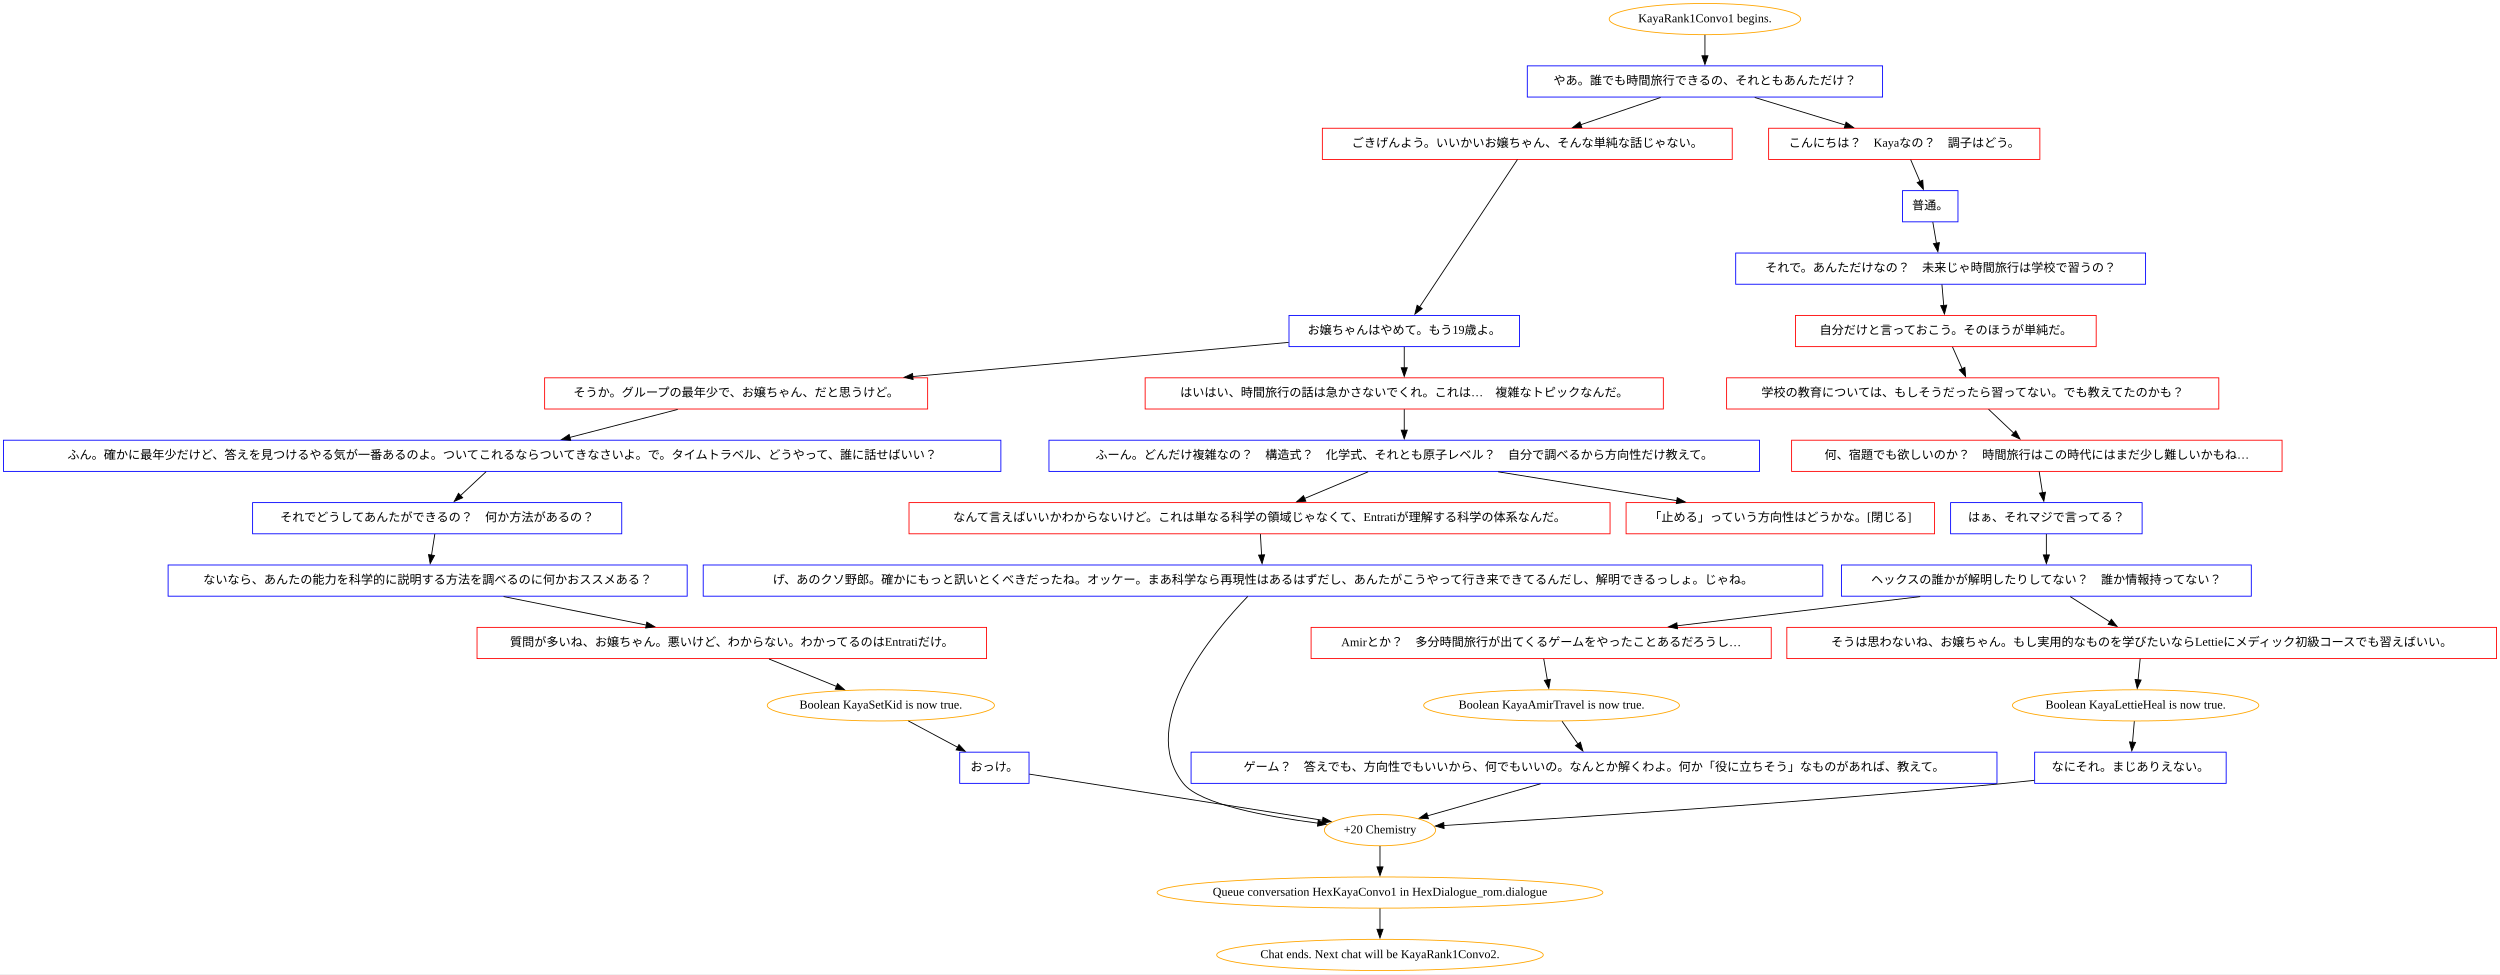
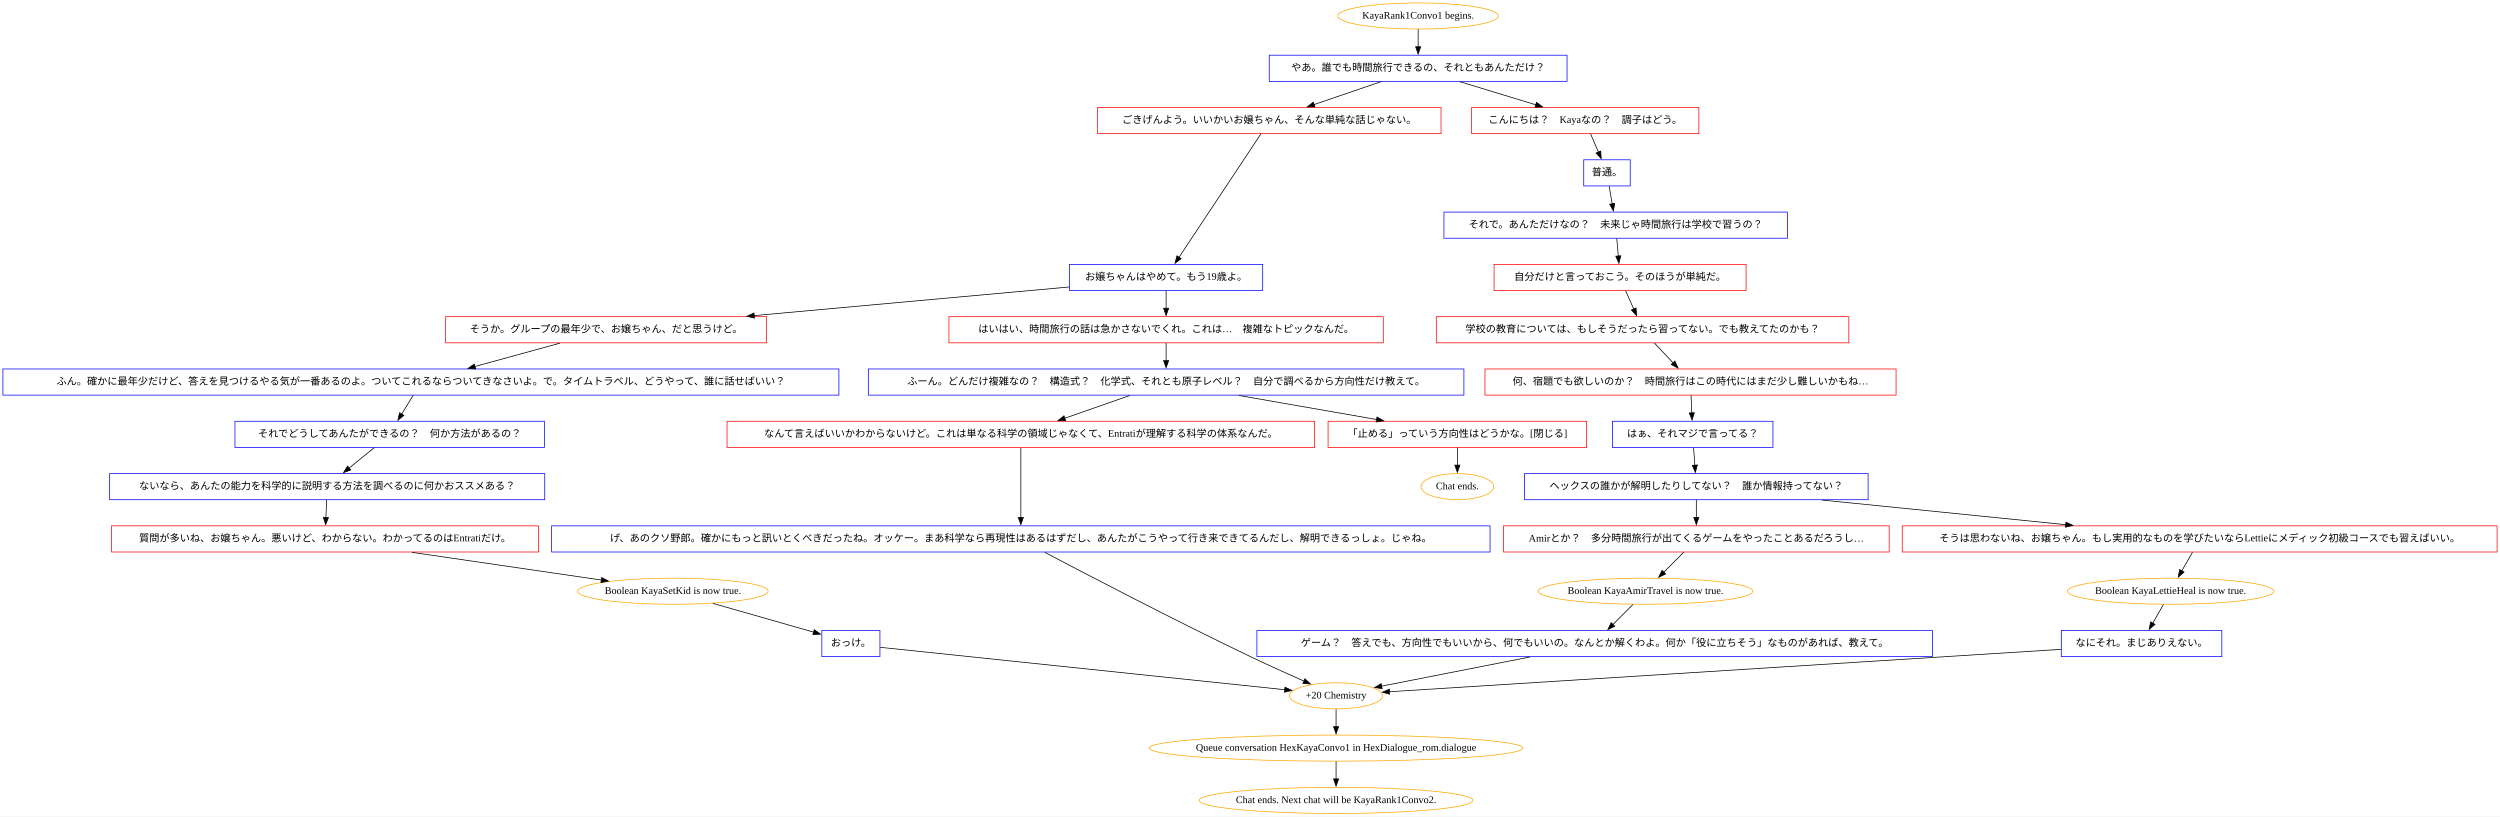
- <svg xmlns="http://www.w3.org/2000/svg" width="2885pt" height="1124pt" viewBox="0.00 0.00 2885.00 1124.00">
+ <svg xmlns="http://www.w3.org/2000/svg" width="3442pt" height="1124pt" viewBox="0.00 0.00 3442.00 1124.00">
  <g id="graph0" class="graph" transform="scale(1 1) rotate(0) translate(4 1120)">
-     <polygon fill="white" stroke="none" points="-4,4 -4,-1120 2881,-1120 2881,4 -4,4" />
+     <polygon fill="white" stroke="none" points="-4,4 -4,-1120 3438,-1120 3438,4 -4,4" />
    <g id="node1" class="node">
-       <ellipse fill="none" stroke="orange" cx="1963.5" cy="-1098" rx="110.48" ry="18" />
-       <text text-anchor="middle" x="1963.5" y="-1094.3" font-family="Times New Roman,serif" font-size="14.00">KayaRank1Convo1 begins.</text>
+       <ellipse fill="none" stroke="orange" cx="1948.5" cy="-1098" rx="110.48" ry="18" />
+       <text text-anchor="middle" x="1948.5" y="-1094.3" font-family="Times New Roman,serif" font-size="14.00">KayaRank1Convo1 begins.</text>
    </g>
    <g id="node2" class="node">
-       <polygon fill="none" stroke="blue" points="2168.5,-1044 1758.5,-1044 1758.5,-1008 2168.5,-1008 2168.5,-1044" />
-       <text text-anchor="middle" x="1963.5" y="-1022.3" font-family="Times New Roman,serif" font-size="14.00">やあ。誰でも時間旅行できるの、それともあんただけ？</text>
+       <polygon fill="none" stroke="blue" points="2153.5,-1044 1743.5,-1044 1743.5,-1008 2153.5,-1008 2153.5,-1044" />
+       <text text-anchor="middle" x="1948.5" y="-1022.3" font-family="Times New Roman,serif" font-size="14.00">やあ。誰でも時間旅行できるの、それともあんただけ？</text>
    </g>
    <g id="edge1" class="edge">
-       <path fill="none" stroke="black" d="M1963.5,-1079.7C1963.5,-1072.41 1963.5,-1063.73 1963.5,-1055.54" />
-       <polygon fill="black" stroke="black" points="1967,-1055.62 1963.5,-1045.62 1960,-1055.62 1967,-1055.62" />
+       <path fill="none" stroke="black" d="M1948.5,-1079.7C1948.5,-1072.41 1948.5,-1063.73 1948.5,-1055.54" />
+       <polygon fill="black" stroke="black" points="1952,-1055.62 1948.5,-1045.62 1945,-1055.62 1952,-1055.62" />
    </g>
    <g id="node3" class="node">
-       <polygon fill="none" stroke="red" points="1995,-972 1522,-972 1522,-936 1995,-936 1995,-972" />
-       <text text-anchor="middle" x="1758.5" y="-950.3" font-family="Times New Roman,serif" font-size="14.00">ごきげんよう。いいかいお嬢ちゃん、そんな単純な話じゃない。</text>
+       <polygon fill="none" stroke="red" points="1980,-972 1507,-972 1507,-936 1980,-936 1980,-972" />
+       <text text-anchor="middle" x="1743.5" y="-950.3" font-family="Times New Roman,serif" font-size="14.00">ごきげんよう。いいかいお嬢ちゃん、そんな単純な話じゃない。</text>
    </g>
    <g id="edge2" class="edge">
-       <path fill="none" stroke="black" d="M1912.3,-1007.52C1884.31,-997.96 1849.44,-986.05 1819.99,-976" />
-       <polygon fill="black" stroke="black" points="1821.43,-972.79 1810.84,-972.87 1819.17,-979.41 1821.43,-972.79" />
+       <path fill="none" stroke="black" d="M1897.3,-1007.52C1869.31,-997.96 1834.44,-986.05 1804.99,-976" />
+       <polygon fill="black" stroke="black" points="1806.43,-972.79 1795.84,-972.87 1804.17,-979.41 1806.43,-972.79" />
    </g>
    <g id="node4" class="node">
-       <polygon fill="none" stroke="red" points="2350,-972 2037,-972 2037,-936 2350,-936 2350,-972" />
-       <text text-anchor="middle" x="2193.5" y="-950.3" font-family="Times New Roman,serif" font-size="14.00">こんにちは？　Kayaなの？　調子はどう。</text>
+       <polygon fill="none" stroke="red" points="2335,-972 2022,-972 2022,-936 2335,-936 2335,-972" />
+       <text text-anchor="middle" x="2178.5" y="-950.3" font-family="Times New Roman,serif" font-size="14.00">こんにちは？　Kayaなの？　調子はどう。</text>
    </g>
    <g id="edge3" class="edge">
-       <path fill="none" stroke="black" d="M2020.95,-1007.52C2052.62,-997.88 2092.15,-985.84 2125.38,-975.73" />
-       <polygon fill="black" stroke="black" points="2126.39,-979.08 2134.94,-972.82 2124.35,-972.39 2126.39,-979.08" />
+       <path fill="none" stroke="black" d="M2005.95,-1007.52C2037.62,-997.88 2077.15,-985.84 2110.38,-975.73" />
+       <polygon fill="black" stroke="black" points="2111.39,-979.08 2119.94,-972.82 2109.35,-972.39 2111.39,-979.08" />
    </g>
    <g id="node5" class="node">
-       <polygon fill="none" stroke="blue" points="1749.5,-756 1483.5,-756 1483.5,-720 1749.5,-720 1749.5,-756" />
-       <text text-anchor="middle" x="1616.5" y="-734.3" font-family="Times New Roman,serif" font-size="14.00">お嬢ちゃんはやめて。もう19歳よ。</text>
+       <polygon fill="none" stroke="blue" points="1734.5,-756 1468.5,-756 1468.5,-720 1734.5,-720 1734.5,-756" />
+       <text text-anchor="middle" x="1601.5" y="-734.3" font-family="Times New Roman,serif" font-size="14.00">お嬢ちゃんはやめて。もう19歳よ。</text>
    </g>
    <g id="edge4" class="edge">
-       <path fill="none" stroke="black" d="M1747.12,-935.85C1722.45,-898.68 1663.9,-810.44 1634.3,-765.82" />
-       <polygon fill="black" stroke="black" points="1637.22,-763.89 1628.77,-757.49 1631.38,-767.76 1637.22,-763.89" />
+       <path fill="none" stroke="black" d="M1732.12,-935.85C1707.45,-898.68 1648.9,-810.44 1619.3,-765.82" />
+       <polygon fill="black" stroke="black" points="1622.22,-763.89 1613.77,-757.49 1616.38,-767.76 1622.22,-763.89" />
    </g>
    <g id="node6" class="node">
-       <polygon fill="none" stroke="blue" points="2255.5,-900 2191.5,-900 2191.5,-864 2255.5,-864 2255.5,-900" />
-       <text text-anchor="middle" x="2223.5" y="-878.3" font-family="Times New Roman,serif" font-size="14.00">普通。</text>
+       <polygon fill="none" stroke="blue" points="2240.5,-900 2176.5,-900 2176.5,-864 2240.5,-864 2240.5,-900" />
+       <text text-anchor="middle" x="2208.5" y="-878.3" font-family="Times New Roman,serif" font-size="14.00">普通。</text>
    </g>
    <g id="edge5" class="edge">
-       <path fill="none" stroke="black" d="M2200.92,-935.7C2204.15,-928.15 2208.02,-919.12 2211.64,-910.68" />
-       <polygon fill="black" stroke="black" points="2214.85,-912.07 2215.57,-901.5 2208.42,-909.31 2214.85,-912.07" />
+       <path fill="none" stroke="black" d="M2185.92,-935.7C2189.15,-928.15 2193.02,-919.12 2196.64,-910.68" />
+       <polygon fill="black" stroke="black" points="2199.85,-912.07 2200.57,-901.5 2193.42,-909.31 2199.85,-912.07" />
    </g>
    <g id="node7" class="node">
-       <polygon fill="none" stroke="red" points="1066.5,-684 624.5,-684 624.5,-648 1066.5,-648 1066.5,-684" />
-       <text text-anchor="middle" x="845.5" y="-662.3" font-family="Times New Roman,serif" font-size="14.00">そうか。グループの最年少で、お嬢ちゃん、だと思うけど。</text>
+       <polygon fill="none" stroke="red" points="1051.5,-684 609.5,-684 609.5,-648 1051.5,-648 1051.5,-684" />
+       <text text-anchor="middle" x="830.5" y="-662.3" font-family="Times New Roman,serif" font-size="14.00">そうか。グループの最年少で、お嬢ちゃん、だと思うけど。</text>
    </g>
    <g id="edge6" class="edge">
-       <path fill="none" stroke="black" d="M1483.08,-724.89C1363.49,-714.03 1186.25,-697.94 1048.98,-685.47" />
-       <polygon fill="black" stroke="black" points="1049.7,-682.03 1039.43,-684.61 1049.07,-689 1049.7,-682.03" />
+       <path fill="none" stroke="black" d="M1468.08,-724.89C1348.49,-714.03 1171.25,-697.94 1033.98,-685.47" />
+       <polygon fill="black" stroke="black" points="1034.7,-682.03 1024.43,-684.61 1034.07,-689 1034.7,-682.03" />
    </g>
    <g id="node8" class="node">
-       <polygon fill="none" stroke="red" points="1915.5,-684 1317.5,-684 1317.5,-648 1915.5,-648 1915.5,-684" />
-       <text text-anchor="middle" x="1616.5" y="-662.3" font-family="Times New Roman,serif" font-size="14.00">はいはい、時間旅行の話は急かさないでくれ。これは…　複雑なトピックなんだ。</text>
+       <polygon fill="none" stroke="red" points="1900.5,-684 1302.5,-684 1302.5,-648 1900.5,-648 1900.5,-684" />
+       <text text-anchor="middle" x="1601.5" y="-662.3" font-family="Times New Roman,serif" font-size="14.00">はいはい、時間旅行の話は急かさないでくれ。これは…　複雑なトピックなんだ。</text>
    </g>
    <g id="edge7" class="edge">
-       <path fill="none" stroke="black" d="M1616.5,-719.7C1616.5,-712.41 1616.5,-703.73 1616.5,-695.54" />
-       <polygon fill="black" stroke="black" points="1620,-695.62 1616.5,-685.62 1613,-695.62 1620,-695.62" />
+       <path fill="none" stroke="black" d="M1601.5,-719.7C1601.5,-712.41 1601.5,-703.73 1601.5,-695.54" />
+       <polygon fill="black" stroke="black" points="1605,-695.62 1601.5,-685.62 1598,-695.62 1605,-695.62" />
    </g>
    <g id="node9" class="node">
-       <polygon fill="none" stroke="blue" points="2472,-828 1999,-828 1999,-792 2472,-792 2472,-828" />
-       <text text-anchor="middle" x="2235.5" y="-806.3" font-family="Times New Roman,serif" font-size="14.00">それで。あんただけなの？　未来じゃ時間旅行は学校で習うの？</text>
+       <polygon fill="none" stroke="blue" points="2457,-828 1984,-828 1984,-792 2457,-792 2457,-828" />
+       <text text-anchor="middle" x="2220.5" y="-806.3" font-family="Times New Roman,serif" font-size="14.00">それで。あんただけなの？　未来じゃ時間旅行は学校で習うの？</text>
    </g>
    <g id="edge8" class="edge">
-       <path fill="none" stroke="black" d="M2226.47,-863.7C2227.73,-856.32 2229.24,-847.52 2230.66,-839.25" />
-       <polygon fill="black" stroke="black" points="2234.07,-840.04 2232.31,-829.6 2227.17,-838.86 2234.07,-840.04" />
+       <path fill="none" stroke="black" d="M2211.47,-863.7C2212.73,-856.32 2214.24,-847.52 2215.66,-839.25" />
+       <polygon fill="black" stroke="black" points="2219.07,-840.04 2217.31,-829.6 2212.17,-838.86 2219.07,-840.04" />
    </g>
    <g id="node10" class="node">
      <polygon fill="none" stroke="blue" points="1151,-612 0,-612 0,-576 1151,-576 1151,-612" />
      <text text-anchor="middle" x="575.5" y="-590.3" font-family="Times New Roman,serif" font-size="14.00">ふん。確かに最年少だけど、答えを見つけるやる気が一番あるのよ。ついてこれるならついてきなさいよ。で。タイムトラベル、どうやって、誰に話せばいい？</text>
    </g>
    <g id="edge9" class="edge">
-       <path fill="none" stroke="black" d="M778.06,-647.52C740.23,-637.71 692.86,-625.43 653.44,-615.21" />
-       <polygon fill="black" stroke="black" points="654.57,-611.88 644.01,-612.76 652.81,-618.66 654.57,-611.88" />
+       <path fill="none" stroke="black" d="M766.81,-647.52C731.23,-637.75 686.72,-625.53 649.58,-615.34" />
+       <polygon fill="black" stroke="black" points="650.85,-612.05 640.28,-612.78 649,-618.8 650.85,-612.05" />
    </g>
    <g id="node11" class="node">
-       <polygon fill="none" stroke="blue" points="2026.5,-612 1206.5,-612 1206.5,-576 2026.5,-576 2026.5,-612" />
-       <text text-anchor="middle" x="1616.5" y="-590.3" font-family="Times New Roman,serif" font-size="14.00">ふーん。どんだけ複雑なの？　構造式？　化学式、それとも原子レベル？　自分で調べるから方向性だけ教えて。</text>
+       <polygon fill="none" stroke="blue" points="2011.5,-612 1191.5,-612 1191.5,-576 2011.5,-576 2011.5,-612" />
+       <text text-anchor="middle" x="1601.5" y="-590.3" font-family="Times New Roman,serif" font-size="14.00">ふーん。どんだけ複雑なの？　構造式？　化学式、それとも原子レベル？　自分で調べるから方向性だけ教えて。</text>
    </g>
    <g id="edge10" class="edge">
-       <path fill="none" stroke="black" d="M1616.5,-647.7C1616.5,-640.41 1616.5,-631.73 1616.5,-623.54" />
-       <polygon fill="black" stroke="black" points="1620,-623.62 1616.5,-613.62 1613,-623.62 1620,-623.62" />
+       <path fill="none" stroke="black" d="M1601.5,-647.7C1601.5,-640.41 1601.5,-631.73 1601.5,-623.54" />
+       <polygon fill="black" stroke="black" points="1605,-623.62 1601.5,-613.62 1598,-623.62 1605,-623.62" />
    </g>
    <g id="node12" class="node">
-       <polygon fill="none" stroke="red" points="2415,-756 2068,-756 2068,-720 2415,-720 2415,-756" />
-       <text text-anchor="middle" x="2241.5" y="-734.3" font-family="Times New Roman,serif" font-size="14.00">自分だけと言っておこう。そのほうが単純だ。</text>
+       <polygon fill="none" stroke="red" points="2400,-756 2053,-756 2053,-720 2400,-720 2400,-756" />
+       <text text-anchor="middle" x="2226.5" y="-734.3" font-family="Times New Roman,serif" font-size="14.00">自分だけと言っておこう。そのほうが単純だ。</text>
    </g>
    <g id="edge11" class="edge">
-       <path fill="none" stroke="black" d="M2236.98,-791.7C2237.61,-784.41 2238.35,-775.73 2239.05,-767.54" />
-       <polygon fill="black" stroke="black" points="2242.54,-767.87 2239.9,-757.61 2235.56,-767.28 2242.54,-767.87" />
+       <path fill="none" stroke="black" d="M2221.98,-791.7C2222.61,-784.41 2223.35,-775.73 2224.05,-767.54" />
+       <polygon fill="black" stroke="black" points="2227.54,-767.87 2224.9,-757.61 2220.56,-767.28 2227.54,-767.87" />
    </g>
    <g id="node13" class="node">
-       <polygon fill="none" stroke="blue" points="713.5,-540 287.5,-540 287.5,-504 713.5,-504 713.5,-540" />
-       <text text-anchor="middle" x="500.5" y="-518.3" font-family="Times New Roman,serif" font-size="14.00">それでどうしてあんたができるの？　何か方法があるの？</text>
+       <polygon fill="none" stroke="blue" points="745.5,-540 319.5,-540 319.5,-504 745.5,-504 745.5,-540" />
+       <text text-anchor="middle" x="532.5" y="-518.3" font-family="Times New Roman,serif" font-size="14.00">それでどうしてあんたができるの？　何か方法があるの？</text>
    </g>
    <g id="edge12" class="edge">
-       <path fill="none" stroke="black" d="M556.96,-575.7C548.04,-567.37 537.17,-557.22 527.36,-548.07" />
-       <polygon fill="black" stroke="black" points="529.89,-545.64 520.19,-541.38 525.11,-550.76 529.89,-545.64" />
+       <path fill="none" stroke="black" d="M564.87,-575.7C560.08,-567.9 554.31,-558.51 548.98,-549.83" />
+       <polygon fill="black" stroke="black" points="552.02,-548.08 543.8,-541.39 546.05,-551.75 552.02,-548.08" />
    </g>
    <g id="node14" class="node">
-       <polygon fill="none" stroke="red" points="1854,-540 1045,-540 1045,-504 1854,-504 1854,-540" />
-       <text text-anchor="middle" x="1449.5" y="-518.3" font-family="Times New Roman,serif" font-size="14.00">なんて言えばいいかわからないけど。これは単なる科学の領域じゃなくて、Entratiが理解する科学の体系なんだ。</text>
+       <polygon fill="none" stroke="red" points="1806,-540 997,-540 997,-504 1806,-504 1806,-540" />
+       <text text-anchor="middle" x="1401.5" y="-518.3" font-family="Times New Roman,serif" font-size="14.00">なんて言えばいいかわからないけど。これは単なる科学の領域じゃなくて、Entratiが理解する科学の体系なんだ。</text>
    </g>
    <g id="edge13" class="edge">
-       <path fill="none" stroke="black" d="M1574.79,-575.52C1552.59,-566.21 1525.08,-554.68 1501.49,-544.79" />
-       <polygon fill="black" stroke="black" points="1502.94,-541.6 1492.36,-540.97 1500.23,-548.06 1502.94,-541.6" />
+       <path fill="none" stroke="black" d="M1551.55,-575.52C1524.36,-566 1490.52,-554.16 1461.87,-544.13" />
+       <polygon fill="black" stroke="black" points="1463.19,-540.88 1452.59,-540.88 1460.87,-547.49 1463.19,-540.88" />
    </g>
    <g id="node15" class="node">
-       <polygon fill="none" stroke="red" points="2228.5,-540 1872.5,-540 1872.5,-504 2228.5,-504 2228.5,-540" />
-       <text text-anchor="middle" x="2050.5" y="-518.3" font-family="Times New Roman,serif" font-size="14.00">「止める」っていう方向性はどうかな。[閉じる]</text>
+       <polygon fill="none" stroke="red" points="2180.5,-540 1824.5,-540 1824.5,-504 2180.5,-504 2180.5,-540" />
+       <text text-anchor="middle" x="2002.5" y="-518.3" font-family="Times New Roman,serif" font-size="14.00">「止める」っていう方向性はどうかな。[閉じる]</text>
    </g>
    <g id="edge14" class="edge">
-       <path fill="none" stroke="black" d="M1724.9,-575.52C1787.67,-565.39 1866.79,-552.63 1931.31,-542.22" />
-       <polygon fill="black" stroke="black" points="1931.55,-545.73 1940.86,-540.68 1930.43,-538.82 1931.55,-545.73" />
+       <path fill="none" stroke="black" d="M1701.65,-575.52C1759.3,-565.45 1831.85,-552.79 1891.26,-542.42" />
+       <polygon fill="black" stroke="black" points="1891.84,-545.87 1901.09,-540.7 1890.64,-538.97 1891.84,-545.87" />
    </g>
    <g id="node16" class="node">
-       <polygon fill="none" stroke="red" points="2556.5,-684 1988.5,-684 1988.5,-648 2556.5,-648 2556.5,-684" />
-       <text text-anchor="middle" x="2272.5" y="-662.3" font-family="Times New Roman,serif" font-size="14.00">学校の教育については、もしそうだったら習ってない。でも教えてたのかも？</text>
+       <polygon fill="none" stroke="red" points="2541.5,-684 1973.5,-684 1973.5,-648 2541.5,-648 2541.5,-684" />
+       <text text-anchor="middle" x="2257.5" y="-662.3" font-family="Times New Roman,serif" font-size="14.00">学校の教育については、もしそうだったら習ってない。でも教えてたのかも？</text>
    </g>
    <g id="edge15" class="edge">
-       <path fill="none" stroke="black" d="M2249.16,-719.7C2252.54,-712.07 2256.59,-702.92 2260.37,-694.4" />
-       <polygon fill="black" stroke="black" points="2263.46,-696.05 2264.31,-685.49 2257.06,-693.21 2263.46,-696.05" />
+       <path fill="none" stroke="black" d="M2234.16,-719.7C2237.54,-712.07 2241.59,-702.92 2245.37,-694.4" />
+       <polygon fill="black" stroke="black" points="2248.46,-696.05 2249.31,-685.49 2242.06,-693.21 2248.46,-696.05" />
    </g>
    <g id="node17" class="node">
-       <polygon fill="none" stroke="blue" points="789,-468 190,-468 190,-432 789,-432 789,-468" />
-       <text text-anchor="middle" x="489.5" y="-446.3" font-family="Times New Roman,serif" font-size="14.00">ないなら、あんたの能力を科学的に説明する方法を調べるのに何かおススメある？</text>
+       <polygon fill="none" stroke="blue" points="746,-468 147,-468 147,-432 746,-432 746,-468" />
+       <text text-anchor="middle" x="446.5" y="-446.3" font-family="Times New Roman,serif" font-size="14.00">ないなら、あんたの能力を科学的に説明する方法を調べるのに何かおススメある？</text>
    </g>
    <g id="edge16" class="edge">
-       <path fill="none" stroke="black" d="M497.78,-503.7C496.62,-496.32 495.24,-487.52 493.94,-479.25" />
-       <polygon fill="black" stroke="black" points="497.43,-478.93 492.42,-469.6 490.52,-480.02 497.43,-478.93" />
+       <path fill="none" stroke="black" d="M511.24,-503.7C500.8,-495.2 488.04,-484.81 476.62,-475.51" />
+       <polygon fill="black" stroke="black" points="478.95,-472.9 468.99,-469.3 474.53,-478.33 478.95,-472.9" />
    </g>
    <g id="node18" class="node">
-       <polygon fill="none" stroke="blue" points="2099.5,-468 807.5,-468 807.5,-432 2099.5,-432 2099.5,-468" />
-       <text text-anchor="middle" x="1453.5" y="-446.3" font-family="Times New Roman,serif" font-size="14.00">げ、あのクソ野郎。確かにもっと訊いとくべきだったね。オッケー。まあ科学なら再現性はあるはずだし、あんたがこうやって行き来できてるんだし、解明できるっしょ。じゃね。</text>
+       <polygon fill="none" stroke="blue" points="2047.5,-396 755.5,-396 755.5,-360 2047.5,-360 2047.5,-396" />
+       <text text-anchor="middle" x="1401.5" y="-374.3" font-family="Times New Roman,serif" font-size="14.00">げ、あのクソ野郎。確かにもっと訊いとくべきだったね。オッケー。まあ科学なら再現性はあるはずだし、あんたがこうやって行き来できてるんだし、解明できるっしょ。じゃね。</text>
    </g>
    <g id="edge17" class="edge">
-       <path fill="none" stroke="black" d="M1450.49,-503.7C1450.91,-496.41 1451.4,-487.73 1451.87,-479.54" />
-       <polygon fill="black" stroke="black" points="1455.36,-479.8 1452.44,-469.62 1448.37,-479.4 1455.36,-479.8" />
+       <path fill="none" stroke="black" d="M1401.5,-503.59C1401.5,-479.61 1401.5,-436.14 1401.5,-407.42" />
+       <polygon fill="black" stroke="black" points="1405,-407.62 1401.5,-397.62 1398,-407.62 1405,-407.62" />
    </g>
    <g id="node19" class="node">
-       <polygon fill="none" stroke="red" points="2629.5,-612 2063.5,-612 2063.5,-576 2629.5,-576 2629.5,-612" />
-       <text text-anchor="middle" x="2346.5" y="-590.3" font-family="Times New Roman,serif" font-size="14.00">何、宿題でも欲しいのか？　時間旅行はこの時代にはまだ少し難しいかもね…</text>
+       <ellipse fill="none" stroke="orange" cx="2002.5" cy="-450" rx="50.09" ry="18" />
+       <text text-anchor="middle" x="2002.5" y="-446.3" font-family="Times New Roman,serif" font-size="14.00">Chat ends.</text>
    </g>
    <g id="edge18" class="edge">
-       <path fill="none" stroke="black" d="M2290.79,-647.7C2299.6,-639.37 2310.32,-629.22 2320,-620.07" />
-       <polygon fill="black" stroke="black" points="2322.2,-622.8 2327.06,-613.39 2317.39,-617.72 2322.2,-622.8" />
+       <path fill="none" stroke="black" d="M2002.5,-503.7C2002.5,-496.41 2002.5,-487.73 2002.5,-479.54" />
+       <polygon fill="black" stroke="black" points="2006,-479.62 2002.5,-469.62 1999,-479.62 2006,-479.62" />
    </g>
    <g id="node20" class="node">
-       <polygon fill="none" stroke="red" points="1134.5,-396 546.5,-396 546.5,-360 1134.5,-360 1134.5,-396" />
-       <text text-anchor="middle" x="840.5" y="-374.3" font-family="Times New Roman,serif" font-size="14.00">質問が多いね、お嬢ちゃん。悪いけど、わからない。わかってるのはEntratiだけ。</text>
+       <polygon fill="none" stroke="red" points="2606.5,-612 2040.5,-612 2040.5,-576 2606.5,-576 2606.5,-612" />
+       <text text-anchor="middle" x="2323.5" y="-590.3" font-family="Times New Roman,serif" font-size="14.00">何、宿題でも欲しいのか？　時間旅行はこの時代にはまだ少し難しいかもね…</text>
    </g>
    <g id="edge19" class="edge">
-       <path fill="none" stroke="black" d="M577.17,-431.52C627.2,-421.54 690.07,-409 741.83,-398.68" />
-       <polygon fill="black" stroke="black" points="742.43,-402.13 751.55,-396.74 741.06,-395.26 742.43,-402.13" />
+       <path fill="none" stroke="black" d="M2273.81,-647.7C2281.57,-639.47 2290.99,-629.48 2299.53,-620.42" />
+       <polygon fill="black" stroke="black" points="2302.02,-622.88 2306.33,-613.21 2296.93,-618.08 2302.02,-622.88" />
    </g>
    <g id="node21" class="node">
-       <ellipse fill="none" stroke="orange" cx="1588.5" cy="-162" rx="64.19" ry="18" />
-       <text text-anchor="middle" x="1588.5" y="-158.3" font-family="Times New Roman,serif" font-size="14.00">+20 Chemistry</text>
+       <polygon fill="none" stroke="red" points="737.5,-396 149.5,-396 149.5,-360 737.5,-360 737.5,-396" />
+       <text text-anchor="middle" x="443.5" y="-374.3" font-family="Times New Roman,serif" font-size="14.00">質問が多いね、お嬢ちゃん。悪いけど、わからない。わかってるのはEntratiだけ。</text>
    </g>
    <g id="edge20" class="edge">
-       <path fill="none" stroke="black" d="M1435.95,-431.76C1396.19,-390.63 1306.76,-284.99 1361.5,-216 1380.73,-191.76 1457.96,-177.57 1517.05,-170.07" />
-       <polygon fill="black" stroke="black" points="1517.23,-173.58 1526.73,-168.89 1516.38,-166.63 1517.23,-173.58" />
+       <path fill="none" stroke="black" d="M445.76,-431.7C445.45,-424.41 445.07,-415.73 444.72,-407.54" />
+       <polygon fill="black" stroke="black" points="448.22,-407.46 444.3,-397.62 441.23,-407.76 448.22,-407.46" />
    </g>
    <g id="node22" class="node">
-       <polygon fill="none" stroke="blue" points="2468,-540 2247,-540 2247,-504 2468,-504 2468,-540" />
-       <text text-anchor="middle" x="2357.5" y="-518.3" font-family="Times New Roman,serif" font-size="14.00">はぁ、それマジで言ってる？</text>
+       <ellipse fill="none" stroke="orange" cx="1835.5" cy="-162" rx="64.19" ry="18" />
+       <text text-anchor="middle" x="1835.5" y="-158.3" font-family="Times New Roman,serif" font-size="14.00">+20 Chemistry</text>
    </g>
    <g id="edge21" class="edge">
-       <path fill="none" stroke="black" d="M2349.22,-575.7C2350.38,-568.32 2351.76,-559.52 2353.06,-551.25" />
-       <polygon fill="black" stroke="black" points="2356.48,-552.02 2354.58,-541.6 2349.57,-550.93 2356.48,-552.02" />
+       <path fill="none" stroke="black" d="M1434.45,-359.54C1491.62,-329.39 1613.1,-266 1717.5,-216 1741.69,-204.41 1769,-192.1 1791.25,-182.26" />
+       <polygon fill="black" stroke="black" points="1792.6,-185.49 1800.34,-178.25 1789.78,-179.08 1792.6,-185.49" />
    </g>
    <g id="node23" class="node">
-       <ellipse fill="none" stroke="orange" cx="1012.5" cy="-306" rx="131.08" ry="18" />
-       <text text-anchor="middle" x="1012.5" y="-302.3" font-family="Times New Roman,serif" font-size="14.00">Boolean KayaSetKid is now true.</text>
+       <polygon fill="none" stroke="blue" points="2437,-540 2216,-540 2216,-504 2437,-504 2437,-540" />
+       <text text-anchor="middle" x="2326.5" y="-518.3" font-family="Times New Roman,serif" font-size="14.00">はぁ、それマジで言ってる？</text>
    </g>
    <g id="edge22" class="edge">
-       <path fill="none" stroke="black" d="M883.46,-359.52C907.04,-349.92 936.43,-337.96 961.2,-327.88" />
-       <polygon fill="black" stroke="black" points="962.52,-331.12 970.46,-324.11 959.88,-324.64 962.52,-331.12" />
+       <path fill="none" stroke="black" d="M2324.24,-575.7C2324.55,-568.41 2324.93,-559.73 2325.28,-551.54" />
+       <polygon fill="black" stroke="black" points="2328.77,-551.76 2325.7,-541.62 2321.78,-551.46 2328.77,-551.76" />
    </g>
    <g id="node24" class="node">
-       <ellipse fill="none" stroke="orange" cx="1588.5" cy="-90" rx="257.25" ry="18" />
-       <text text-anchor="middle" x="1588.5" y="-86.3" font-family="Times New Roman,serif" font-size="14.00">Queue conversation HexKayaConvo1 in HexDialogue_rom.dialogue</text>
+       <ellipse fill="none" stroke="orange" cx="922.5" cy="-306" rx="131.08" ry="18" />
+       <text text-anchor="middle" x="922.5" y="-302.3" font-family="Times New Roman,serif" font-size="14.00">Boolean KayaSetKid is now true.</text>
    </g>
    <g id="edge23" class="edge">
-       <path fill="none" stroke="black" d="M1588.5,-143.7C1588.5,-136.41 1588.5,-127.73 1588.5,-119.54" />
-       <polygon fill="black" stroke="black" points="1592,-119.62 1588.5,-109.62 1585,-119.62 1592,-119.62" />
+       <path fill="none" stroke="black" d="M563.14,-359.52C643.69,-347.74 748.62,-332.41 824.28,-321.35" />
+       <polygon fill="black" stroke="black" points="824.33,-324.88 833.72,-319.97 823.32,-317.96 824.33,-324.88" />
    </g>
    <g id="node25" class="node">
-       <polygon fill="none" stroke="blue" points="2594,-468 2121,-468 2121,-432 2594,-432 2594,-468" />
-       <text text-anchor="middle" x="2357.5" y="-446.3" font-family="Times New Roman,serif" font-size="14.00">ヘックスの誰かが解明したりしてない？　誰か情報持ってない？</text>
+       <ellipse fill="none" stroke="orange" cx="1835.5" cy="-90" rx="257.25" ry="18" />
+       <text text-anchor="middle" x="1835.5" y="-86.3" font-family="Times New Roman,serif" font-size="14.00">Queue conversation HexKayaConvo1 in HexDialogue_rom.dialogue</text>
    </g>
    <g id="edge24" class="edge">
-       <path fill="none" stroke="black" d="M2357.5,-503.7C2357.5,-496.41 2357.5,-487.73 2357.5,-479.54" />
-       <polygon fill="black" stroke="black" points="2361,-479.62 2357.5,-469.62 2354,-479.62 2361,-479.62" />
+       <path fill="none" stroke="black" d="M1835.5,-143.7C1835.5,-136.41 1835.5,-127.73 1835.5,-119.54" />
+       <polygon fill="black" stroke="black" points="1839,-119.62 1835.5,-109.62 1832,-119.62 1839,-119.62" />
    </g>
    <g id="node26" class="node">
-       <polygon fill="none" stroke="blue" points="1183.5,-252 1103.5,-252 1103.5,-216 1183.5,-216 1183.5,-252" />
-       <text text-anchor="middle" x="1143.5" y="-230.3" font-family="Times New Roman,serif" font-size="14.00">おっけ。</text>
+       <polygon fill="none" stroke="blue" points="2568,-468 2095,-468 2095,-432 2568,-432 2568,-468" />
+       <text text-anchor="middle" x="2331.5" y="-446.3" font-family="Times New Roman,serif" font-size="14.00">ヘックスの誰かが解明したりしてない？　誰か情報持ってない？</text>
    </g>
    <g id="edge25" class="edge">
-       <path fill="none" stroke="black" d="M1044.21,-288.05C1061.33,-278.91 1082.7,-267.49 1101.22,-257.59" />
-       <polygon fill="black" stroke="black" points="1102.67,-260.79 1109.84,-252.99 1099.37,-254.61 1102.67,-260.79" />
+       <path fill="none" stroke="black" d="M2327.74,-503.7C2328.26,-496.41 2328.88,-487.73 2329.46,-479.54" />
+       <polygon fill="black" stroke="black" points="2332.95,-479.84 2330.17,-469.61 2325.97,-479.34 2332.95,-479.84" />
    </g>
    <g id="node27" class="node">
-       <ellipse fill="none" stroke="orange" cx="1588.5" cy="-18" rx="188.47" ry="18" />
-       <text text-anchor="middle" x="1588.5" y="-14.3" font-family="Times New Roman,serif" font-size="14.00">Chat ends. Next chat will be KayaRank1Convo2.</text>
+       <polygon fill="none" stroke="blue" points="1207.5,-252 1127.5,-252 1127.5,-216 1207.5,-216 1207.5,-252" />
+       <text text-anchor="middle" x="1167.5" y="-230.3" font-family="Times New Roman,serif" font-size="14.00">おっけ。</text>
    </g>
    <g id="edge26" class="edge">
-       <path fill="none" stroke="black" d="M1588.5,-71.7C1588.5,-64.41 1588.5,-55.73 1588.5,-47.54" />
-       <polygon fill="black" stroke="black" points="1592,-47.62 1588.5,-37.62 1585,-47.62 1592,-47.62" />
+       <path fill="none" stroke="black" d="M977.48,-289.29C1019.01,-277.43 1075.58,-261.26 1116.18,-249.66" />
+       <polygon fill="black" stroke="black" points="1117.08,-253.05 1125.73,-246.93 1115.15,-246.32 1117.08,-253.05" />
    </g>
    <g id="node28" class="node">
-       <polygon fill="none" stroke="red" points="2040,-396 1509,-396 1509,-360 2040,-360 2040,-396" />
-       <text text-anchor="middle" x="1774.5" y="-374.3" font-family="Times New Roman,serif" font-size="14.00">Amirとか？　多分時間旅行が出てくるゲームをやったことあるだろうし…</text>
+       <ellipse fill="none" stroke="orange" cx="1835.5" cy="-18" rx="188.47" ry="18" />
+       <text text-anchor="middle" x="1835.5" y="-14.3" font-family="Times New Roman,serif" font-size="14.00">Chat ends. Next chat will be KayaRank1Convo2.</text>
    </g>
    <g id="edge27" class="edge">
-       <path fill="none" stroke="black" d="M2211.89,-431.52C2126.51,-421.27 2018.63,-408.31 1931.37,-397.84" />
-       <polygon fill="black" stroke="black" points="1931.87,-394.37 1921.53,-396.65 1931.04,-401.32 1931.87,-394.37" />
+       <path fill="none" stroke="black" d="M1835.5,-71.7C1835.5,-64.41 1835.5,-55.73 1835.5,-47.54" />
+       <polygon fill="black" stroke="black" points="1839,-47.62 1835.5,-37.62 1832,-47.62 1839,-47.62" />
    </g>
    <g id="node29" class="node">
-       <polygon fill="none" stroke="red" points="2877,-396 2058,-396 2058,-360 2877,-360 2877,-396" />
-       <text text-anchor="middle" x="2467.5" y="-374.3" font-family="Times New Roman,serif" font-size="14.00">そうは思わないね、お嬢ちゃん。もし実用的なものを学びたいならLettieにメディック初級コースでも習えばいい。</text>
+       <polygon fill="none" stroke="red" points="2597,-396 2066,-396 2066,-360 2597,-360 2597,-396" />
+       <text text-anchor="middle" x="2331.5" y="-374.3" font-family="Times New Roman,serif" font-size="14.00">Amirとか？　多分時間旅行が出てくるゲームをやったことあるだろうし…</text>
    </g>
    <g id="edge28" class="edge">
-       <path fill="none" stroke="black" d="M2384.97,-431.52C2398.86,-422.68 2415.9,-411.84 2430.88,-402.3" />
-       <polygon fill="black" stroke="black" points="2432.54,-405.39 2439.1,-397.07 2428.78,-399.49 2432.54,-405.39" />
+       <path fill="none" stroke="black" d="M2331.5,-431.7C2331.5,-424.41 2331.5,-415.73 2331.5,-407.54" />
+       <polygon fill="black" stroke="black" points="2335,-407.62 2331.5,-397.62 2328,-407.62 2335,-407.62" />
+     </g>
+     <g id="node30" class="node">
+       <polygon fill="none" stroke="red" points="3434,-396 2615,-396 2615,-360 3434,-360 3434,-396" />
+       <text text-anchor="middle" x="3024.5" y="-374.3" font-family="Times New Roman,serif" font-size="14.00">そうは思わないね、お嬢ちゃん。もし実用的なものを学びたいならLettieにメディック初級コースでも習えばいい。</text>
    </g>
    <g id="edge29" class="edge">
-       <path fill="none" stroke="black" d="M1183.78,-226.66C1260.59,-214.58 1428.68,-188.14 1522.27,-173.42" />
-       <polygon fill="black" stroke="black" points="1522.75,-176.89 1532.09,-171.87 1521.66,-169.97 1522.75,-176.89" />
-     </g>
-     <g id="node30" class="node">
-       <ellipse fill="none" stroke="orange" cx="1786.5" cy="-306" rx="147.57" ry="18" />
-       <text text-anchor="middle" x="1786.5" y="-302.3" font-family="Times New Roman,serif" font-size="14.00">Boolean KayaAmirTravel is now true.</text>
+       <path fill="none" stroke="black" d="M2504.59,-431.52C2606.8,-421.19 2736.14,-408.13 2840.24,-397.61" />
+       <polygon fill="black" stroke="black" points="2840.42,-401.11 2850.01,-396.62 2839.71,-394.15 2840.42,-401.11" />
    </g>
    <g id="edge30" class="edge">
-       <path fill="none" stroke="black" d="M1777.47,-359.7C1778.73,-352.32 1780.24,-343.52 1781.66,-335.25" />
-       <polygon fill="black" stroke="black" points="1785.07,-336.04 1783.31,-325.6 1778.17,-334.86 1785.07,-336.04" />
+       <path fill="none" stroke="black" d="M1207.78,-228.78C1317.94,-217.24 1625.24,-185.03 1764.86,-170.4" />
+       <polygon fill="black" stroke="black" points="1765.15,-173.89 1774.73,-169.37 1764.42,-166.93 1765.15,-173.89" />
    </g>
    <g id="node31" class="node">
-       <ellipse fill="none" stroke="orange" cx="2460.5" cy="-306" rx="142.17" ry="18" />
-       <text text-anchor="middle" x="2460.5" y="-302.3" font-family="Times New Roman,serif" font-size="14.00">Boolean KayaLettieHeal is now true.</text>
+       <ellipse fill="none" stroke="orange" cx="2261.5" cy="-306" rx="147.57" ry="18" />
+       <text text-anchor="middle" x="2261.5" y="-302.3" font-family="Times New Roman,serif" font-size="14.00">Boolean KayaAmirTravel is now true.</text>
    </g>
    <g id="edge31" class="edge">
-       <path fill="none" stroke="black" d="M2465.77,-359.7C2465.04,-352.41 2464.17,-343.73 2463.35,-335.54" />
-       <polygon fill="black" stroke="black" points="2466.84,-335.21 2462.36,-325.61 2459.87,-335.91 2466.84,-335.21" />
+       <path fill="none" stroke="black" d="M2314.2,-359.7C2305.89,-351.39 2295.78,-341.28 2286.64,-332.14" />
+       <polygon fill="black" stroke="black" points="2289.22,-329.77 2279.67,-325.17 2284.27,-334.72 2289.22,-329.77" />
    </g>
    <g id="node32" class="node">
-       <polygon fill="none" stroke="blue" points="2300.5,-252 1370.5,-252 1370.5,-216 2300.5,-216 2300.5,-252" />
-       <text text-anchor="middle" x="1835.5" y="-230.3" font-family="Times New Roman,serif" font-size="14.00">ゲーム？　答えでも、方向性でもいいから、何でもいいの。なんとか解くわよ。何か「役に立ちそう」なものがあれば、教えて。</text>
+       <ellipse fill="none" stroke="orange" cx="2984.5" cy="-306" rx="142.17" ry="18" />
+       <text text-anchor="middle" x="2984.5" y="-302.3" font-family="Times New Roman,serif" font-size="14.00">Boolean KayaLettieHeal is now true.</text>
    </g>
    <g id="edge32" class="edge">
-       <path fill="none" stroke="black" d="M1798.61,-287.7C1804.19,-279.73 1810.93,-270.1 1817.12,-261.26" />
-       <polygon fill="black" stroke="black" points="1819.79,-263.54 1822.66,-253.34 1814.06,-259.53 1819.79,-263.54" />
+       <path fill="none" stroke="black" d="M3014.61,-359.7C3010.16,-351.9 3004.79,-342.51 2999.83,-333.83" />
+       <polygon fill="black" stroke="black" points="3003.03,-332.36 2995.02,-325.42 2996.95,-335.84 3003.03,-332.36" />
    </g>
    <g id="node33" class="node">
-       <polygon fill="none" stroke="blue" points="2565,-252 2344,-252 2344,-216 2565,-216 2565,-252" />
-       <text text-anchor="middle" x="2454.5" y="-230.3" font-family="Times New Roman,serif" font-size="14.00">なにそれ。まじありえない。</text>
+       <polygon fill="none" stroke="blue" points="2656.5,-252 1726.5,-252 1726.5,-216 2656.5,-216 2656.5,-252" />
+       <text text-anchor="middle" x="2191.5" y="-230.3" font-family="Times New Roman,serif" font-size="14.00">ゲーム？　答えでも、方向性でもいいから、何でもいいの。なんとか解くわよ。何か「役に立ちそう」なものがあれば、教えて。</text>
    </g>
    <g id="edge33" class="edge">
-       <path fill="none" stroke="black" d="M2459.02,-287.7C2458.39,-280.41 2457.65,-271.73 2456.95,-263.54" />
-       <polygon fill="black" stroke="black" points="2460.44,-263.28 2456.1,-253.61 2453.46,-263.87 2460.44,-263.28" />
+       <path fill="none" stroke="black" d="M2244.2,-287.7C2235.89,-279.39 2225.78,-269.28 2216.64,-260.14" />
+       <polygon fill="black" stroke="black" points="2219.22,-257.77 2209.67,-253.17 2214.27,-262.72 2219.22,-257.77" />
+     </g>
+     <g id="node34" class="node">
+       <polygon fill="none" stroke="blue" points="3055,-252 2834,-252 2834,-216 3055,-216 3055,-252" />
+       <text text-anchor="middle" x="2944.5" y="-230.3" font-family="Times New Roman,serif" font-size="14.00">なにそれ。まじありえない。</text>
    </g>
    <g id="edge34" class="edge">
-       <path fill="none" stroke="black" d="M1773.81,-215.52C1733.75,-204.16 1682.01,-189.5 1643.38,-178.55" />
-       <polygon fill="black" stroke="black" points="1644.38,-175.2 1633.81,-175.84 1642.47,-181.93 1644.38,-175.2" />
+       <path fill="none" stroke="black" d="M2974.61,-287.7C2970.16,-279.9 2964.79,-270.51 2959.83,-261.83" />
+       <polygon fill="black" stroke="black" points="2963.03,-260.36 2955.02,-253.42 2956.95,-263.84 2963.03,-260.36" />
    </g>
    <g id="edge35" class="edge">
-       <path fill="none" stroke="black" d="M2343.72,-219.51C2332.17,-218.26 2320.6,-217.06 2309.5,-216 2073.3,-193.48 1792.77,-175.32 1662.19,-167.36" />
-       <polygon fill="black" stroke="black" points="1662.49,-163.87 1652.29,-166.76 1662.06,-170.86 1662.49,-163.87" />
+       <path fill="none" stroke="black" d="M2102.58,-215.52C2038.87,-202.99 1954.64,-186.43 1897.95,-175.28" />
+       <polygon fill="black" stroke="black" points="1898.96,-171.91 1888.47,-173.42 1897.61,-178.78 1898.96,-171.91" />
+     </g>
+     <g id="edge36" class="edge">
+       <path fill="none" stroke="black" d="M2833.6,-226C2607.54,-211.73 2098.82,-179.62 1908.87,-167.63" />
+       <polygon fill="black" stroke="black" points="1909.35,-164.15 1899.15,-167.02 1908.91,-171.14 1909.35,-164.15" />
    </g>
  </g>
</svg>
